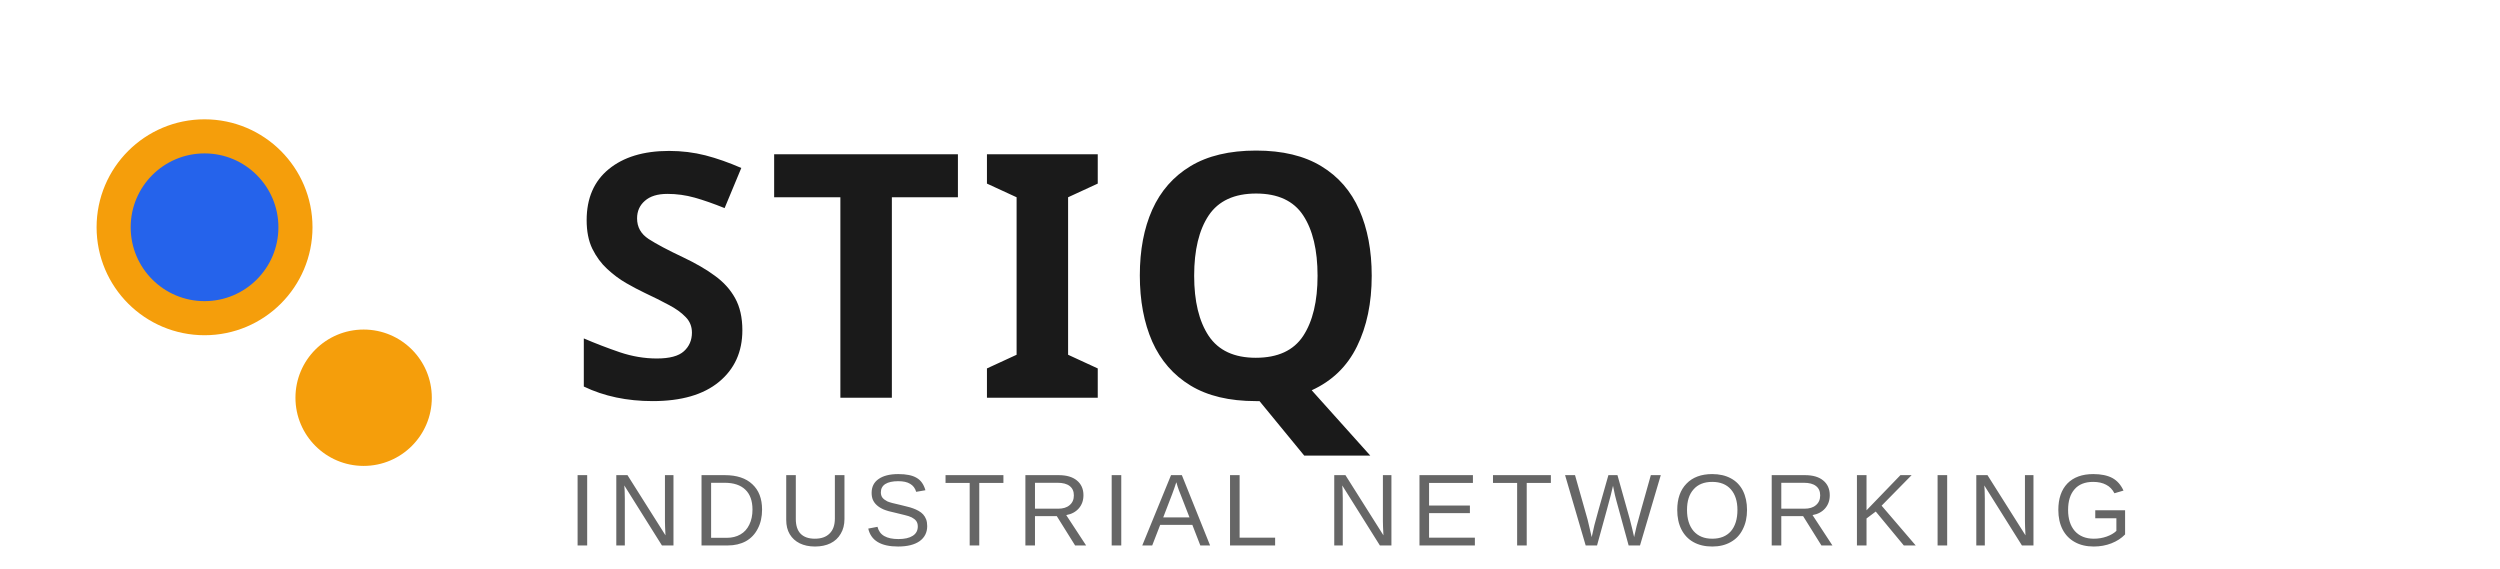
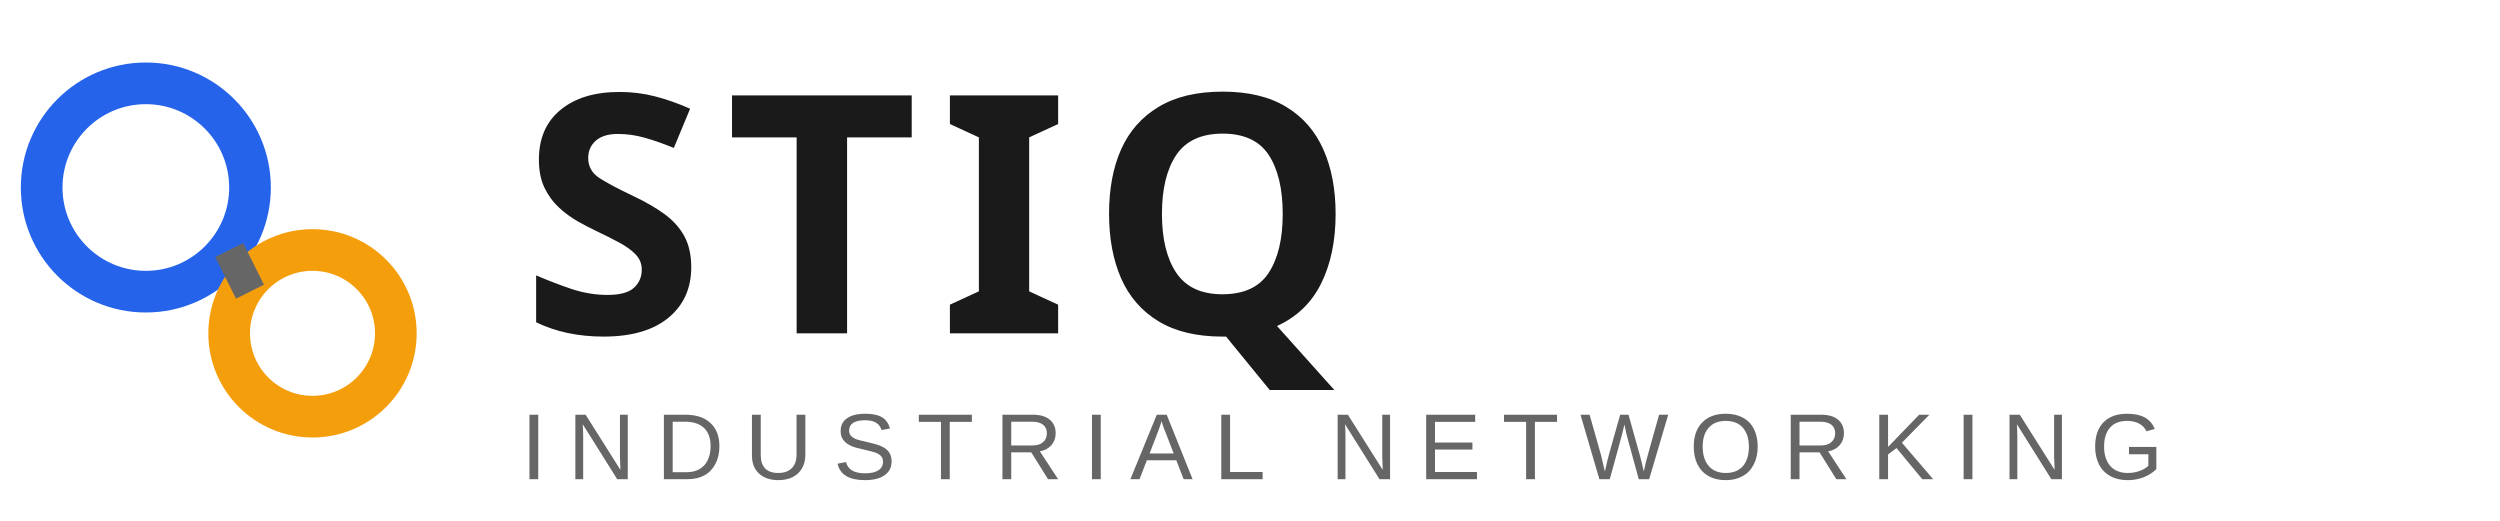
- <svg xmlns="http://www.w3.org/2000/svg" viewBox="0 0 220 50">
-   <circle cx="18" cy="20" r="8" fill="#2563eb" stroke="#f59e0b" stroke-width="3" />
-   <circle cx="32" cy="35" r="6" fill="#f59e0b" />
-   <text x="50" y="35" font-family="Arial Black, sans-serif" font-size="30" font-weight="900" fill="#1a1a1a" letter-spacing="1">STIQ</text>
-   <text x="50" y="48" font-family="Arial, sans-serif" font-size="9" fill="#666" letter-spacing="1">INDUSTRIAL NETWORKING</text>
+ <svg xmlns="http://www.w3.org/2000/svg" viewBox="0 0 240 50">
+   <circle cx="14" cy="18" r="10" fill="none" stroke="#2563eb" stroke-width="4" />
+   <circle cx="30" cy="32" r="8" fill="none" stroke="#f59e0b" stroke-width="4" />
+   <line x1="22" y1="24" x2="24" y2="28" stroke="#666" stroke-width="3" />
+   <text x="50" y="32" font-family="Arial Black,sans-serif" font-size="32" font-weight="900" fill="#1a1a1a" letter-spacing="2">STIQ</text>
+   <text x="50" y="46" font-family="Arial,sans-serif" font-size="9" fill="#666" letter-spacing="2">INDUSTRIAL NETWORKING</text>
</svg>
